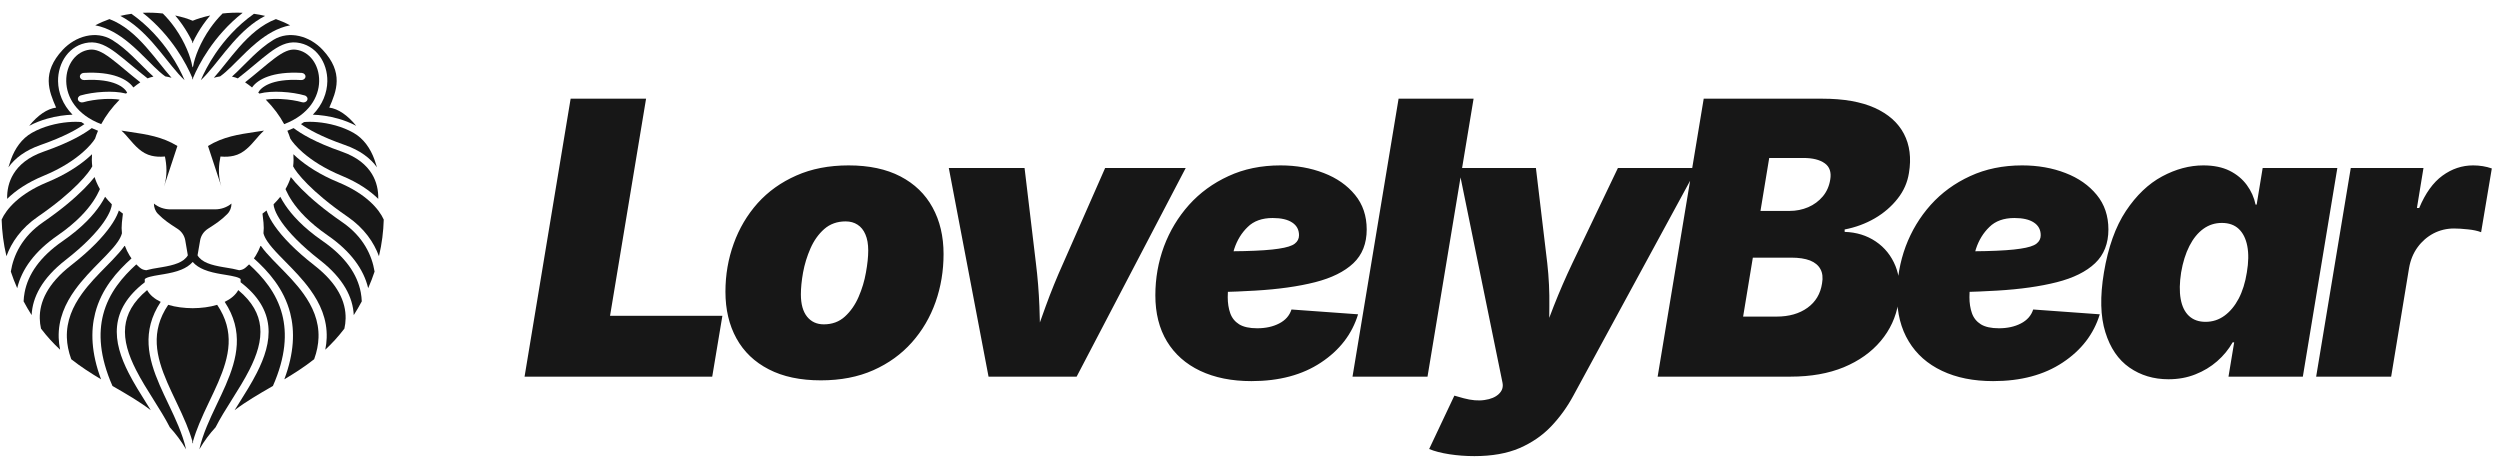
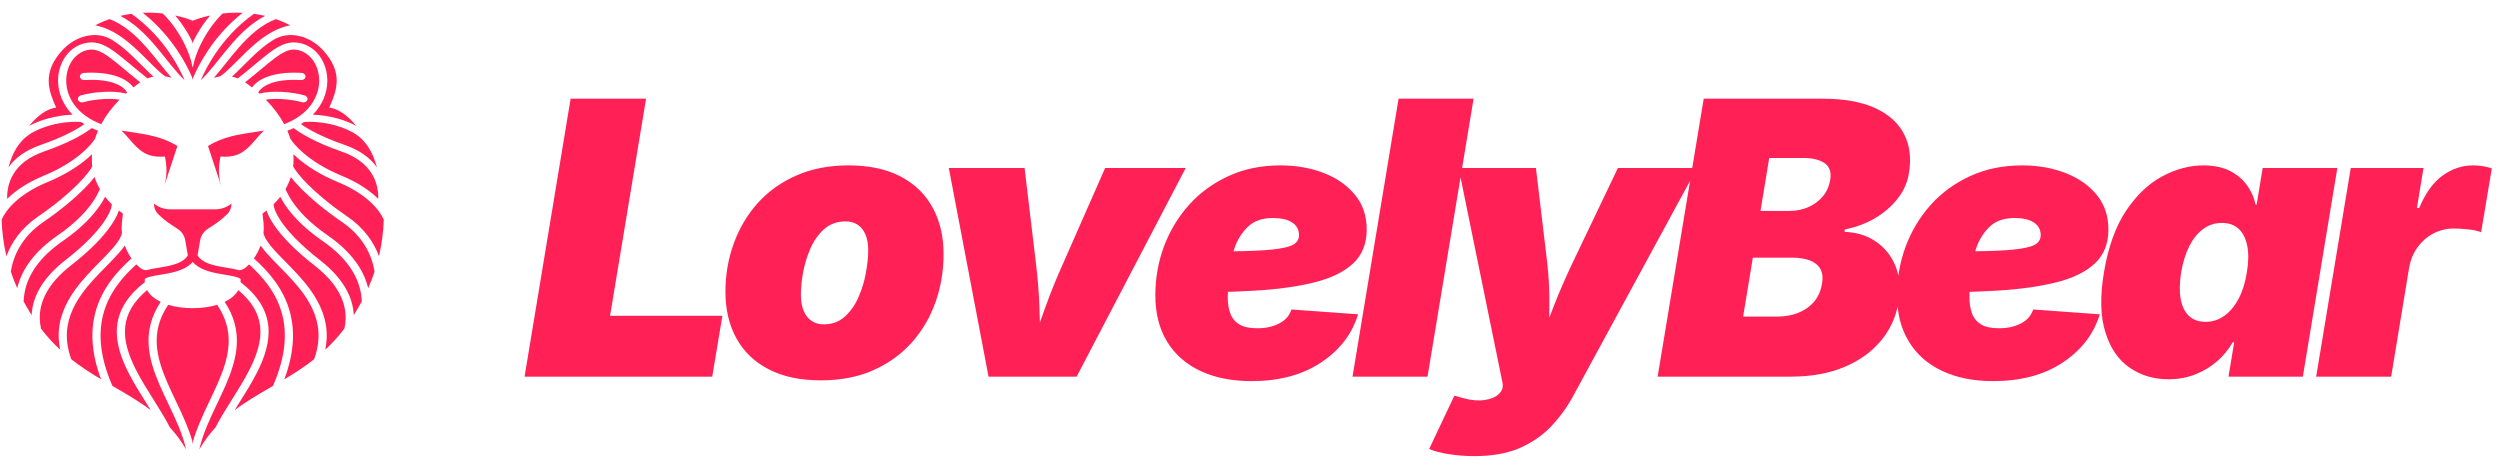
<svg xmlns="http://www.w3.org/2000/svg" data-logo="logo" viewBox="0 0 229 43">
  <g id="logogram" transform="translate(0, 1) rotate(0) ">
-     <path d="M17.619 6.139C17.34 5.471 16.875 4.543 16.192 3.54C15.442 2.438 14.419 1.231 13.071 0.171C13.72 0.143 14.34 0.171 14.914 0.235C15.338 0.654 15.714 1.111 16.043 1.579C16.958 2.884 17.474 4.244 17.61 5.066C17.616 5.105 17.63 5.142 17.651 5.176C17.671 5.142 17.686 5.105 17.692 5.066C17.828 4.244 18.344 2.884 19.259 1.579C19.587 1.111 19.964 0.654 20.387 0.235C20.962 0.171 21.582 0.143 22.23 0.171C20.883 1.231 19.86 2.438 19.11 3.54C18.427 4.543 17.962 5.471 17.683 6.139V6.294C17.672 6.268 17.662 6.242 17.651 6.216C17.64 6.242 17.63 6.268 17.619 6.294V6.139Z" fill="#171717" />
-     <path d="M17.651 0.9C17.246 0.731 16.698 0.555 16.049 0.418C16.277 0.685 16.488 0.959 16.681 1.234C17.055 1.768 17.368 2.313 17.619 2.833V2.966C17.63 2.944 17.64 2.922 17.651 2.899C17.662 2.922 17.672 2.944 17.683 2.966V2.833C17.934 2.313 18.247 1.768 18.621 1.234C18.814 0.959 19.025 0.685 19.253 0.418C18.603 0.555 18.055 0.731 17.651 0.9Z" fill="#171717" />
-     <path d="M15.549 3.878C14.729 2.673 13.581 1.355 12.04 0.264C11.703 0.31 11.362 0.373 11.02 0.456C12.195 1.063 13.158 1.981 13.989 2.919C14.439 3.428 14.862 3.957 15.26 4.455C15.429 4.666 15.593 4.872 15.753 5.068C16.16 5.566 16.538 6.003 16.907 6.344C16.646 5.725 16.206 4.843 15.549 3.878Z" fill="#171717" />
-     <path d="M13.397 3.323C12.424 2.223 11.343 1.249 10.027 0.749C9.592 0.902 9.157 1.091 8.727 1.319C9.9 1.542 10.915 2.181 11.793 2.905C12.428 3.427 13.018 4.018 13.553 4.554C13.757 4.758 13.954 4.955 14.141 5.136C14.487 5.471 14.803 5.755 15.097 5.966C15.113 5.977 15.128 5.988 15.143 5.999C15.325 6.026 15.514 6.068 15.713 6.124C15.523 5.91 15.334 5.684 15.145 5.452C14.976 5.245 14.806 5.033 14.635 4.818C14.241 4.326 13.836 3.818 13.397 3.323Z" fill="#171717" />
-     <path d="M17.651 39.521C17.662 39.56 17.672 39.599 17.683 39.638C17.683 39.564 17.683 39.487 17.683 39.409C17.838 38.868 18.033 38.337 18.248 37.814C18.514 37.168 18.814 36.53 19.112 35.903L19.206 35.706C19.474 35.144 19.737 34.592 19.976 34.04C21.008 31.654 21.548 29.373 19.893 26.921C19.221 27.131 18.425 27.224 17.651 27.231C16.876 27.224 16.08 27.131 15.408 26.921C13.754 29.373 14.294 31.654 15.326 34.04C15.565 34.592 15.828 35.144 16.096 35.706L16.189 35.903C16.488 36.53 16.787 37.168 17.054 37.814C17.269 38.337 17.464 38.868 17.619 39.409C17.619 39.487 17.619 39.564 17.619 39.638C17.63 39.599 17.64 39.56 17.651 39.521Z" fill="#171717" />
-     <path d="M14.72 26.652C12.943 29.341 13.576 31.848 14.626 34.274C14.87 34.836 15.138 35.399 15.404 35.959L15.498 36.156C15.796 36.784 16.09 37.408 16.349 38.038C16.639 38.742 16.884 39.447 17.044 40.16C16.596 39.391 16.096 38.727 15.555 38.141C15.343 37.722 15.101 37.298 14.846 36.874C14.592 36.45 14.324 36.024 14.055 35.596C13.494 34.705 12.928 33.804 12.46 32.885C11.772 31.532 11.333 30.202 11.47 28.919C11.591 27.792 12.159 26.667 13.477 25.572C13.724 26.024 14.164 26.384 14.72 26.652Z" fill="#171717" />
-     <path d="M10.725 28.857C10.873 27.464 11.621 26.114 13.263 24.854C13.255 24.761 13.255 24.666 13.261 24.567C13.313 24.508 13.432 24.435 13.698 24.361C13.963 24.287 14.283 24.234 14.652 24.173C14.774 24.153 14.901 24.132 15.033 24.11C15.546 24.021 16.115 23.906 16.622 23.695C17.009 23.534 17.373 23.312 17.651 22.996C17.929 23.312 18.292 23.534 18.68 23.695C19.187 23.906 19.756 24.021 20.268 24.11C20.401 24.132 20.528 24.153 20.65 24.173C21.019 24.234 21.339 24.287 21.603 24.361C21.87 24.435 21.988 24.508 22.041 24.567C22.047 24.666 22.047 24.761 22.039 24.854C23.681 26.114 24.428 27.464 24.577 28.857C24.732 30.308 24.233 31.762 23.525 33.154C23.045 34.098 22.451 35.042 21.883 35.946C21.75 36.157 21.619 36.366 21.491 36.572C22.55 35.769 23.693 35.109 24.859 34.436L25 34.354C26.189 31.652 26.288 29.52 25.852 27.82C25.333 25.796 24.044 24.336 22.815 23.216C22.812 23.219 22.809 23.221 22.807 23.224C22.801 23.23 22.795 23.236 22.79 23.242C22.69 23.346 22.599 23.429 22.524 23.49C22.484 23.524 22.442 23.556 22.404 23.582C22.377 23.6 22.35 23.617 22.32 23.634C22.258 23.669 22.186 23.698 22.113 23.716C22.048 23.733 21.979 23.746 21.905 23.755C21.88 23.748 21.855 23.74 21.831 23.734C21.517 23.646 21.132 23.583 20.75 23.52C20.637 23.502 20.524 23.483 20.413 23.464C19.908 23.377 19.417 23.273 19 23.1C18.599 22.934 18.286 22.711 18.095 22.39L18.331 21.023C18.404 20.597 18.652 20.21 19.047 19.955C19.086 19.929 19.126 19.904 19.166 19.878L19.172 19.874C19.713 19.526 20.275 19.164 20.829 18.596C21.086 18.333 21.204 17.99 21.204 17.644C20.798 17.986 20.257 18.177 19.695 18.177H15.607C15.045 18.177 14.504 17.986 14.098 17.644C14.098 17.99 14.216 18.333 14.473 18.596C15.027 19.164 15.589 19.526 16.129 19.874L16.131 19.875C16.173 19.902 16.214 19.928 16.255 19.955C16.65 20.21 16.898 20.597 16.971 21.023L17.206 22.39C17.015 22.711 16.703 22.934 16.301 23.1C15.884 23.273 15.394 23.377 14.889 23.464C14.778 23.483 14.665 23.502 14.552 23.52C14.17 23.583 13.784 23.646 13.471 23.734C13.447 23.74 13.422 23.748 13.397 23.755C13.323 23.746 13.254 23.733 13.189 23.716C13.116 23.698 13.044 23.669 12.982 23.634C12.952 23.617 12.925 23.6 12.898 23.582C12.86 23.556 12.818 23.524 12.777 23.49C12.703 23.429 12.612 23.346 12.512 23.242C12.504 23.234 12.496 23.225 12.487 23.216C11.257 24.336 9.969 25.796 9.45 27.82C9.014 29.52 9.112 31.652 10.302 34.354L10.443 34.436C11.608 35.109 12.752 35.769 13.81 36.572C13.683 36.366 13.552 36.158 13.419 35.947C12.851 35.042 12.257 34.098 11.777 33.154C11.069 31.762 10.57 30.308 10.725 28.857Z" fill="#171717" />
-     <path d="M12.044 22.672C10.746 23.839 9.296 25.428 8.719 27.676C8.293 29.336 8.351 31.329 9.257 33.744C8.337 33.196 7.416 32.607 6.525 31.904C6.269 31.201 6.146 30.546 6.125 29.933C6.073 28.389 6.667 27.072 7.506 25.904C8.168 24.982 8.967 24.172 9.714 23.413C9.922 23.202 10.125 22.995 10.321 22.791C10.733 22.362 11.112 21.941 11.4 21.529L11.444 21.53C11.558 21.837 11.7 22.13 11.868 22.404C11.927 22.499 11.986 22.589 12.044 22.672Z" fill="#171717" />
-     <path d="M10.817 21.104C10.994 20.837 11.112 20.595 11.169 20.37C11.134 20.048 11.133 19.723 11.165 19.397C11.192 19.124 11.233 18.774 11.258 18.568L11.04 18.401C10.988 18.361 10.937 18.321 10.886 18.281C10.867 18.34 10.846 18.4 10.823 18.461C10.685 18.819 10.458 19.243 10.118 19.726C9.439 20.693 8.3 21.91 6.495 23.316C4.332 25.001 3.617 26.678 3.643 28.166C3.649 28.484 3.688 28.796 3.756 29.101C4.312 29.833 4.899 30.468 5.506 31.033C5.431 30.663 5.389 30.303 5.377 29.953C5.318 28.237 5.983 26.792 6.872 25.553C7.568 24.585 8.416 23.724 9.168 22.961C9.37 22.756 9.565 22.558 9.748 22.367C10.187 21.91 10.557 21.494 10.817 21.104Z" fill="#171717" />
-     <path d="M10.243 17.712C10.239 17.831 10.206 18.009 10.113 18.25C9.997 18.551 9.797 18.93 9.481 19.381C8.848 20.281 7.762 21.45 5.998 22.824C3.839 24.506 2.971 26.243 2.898 27.864C2.631 27.445 2.386 27.025 2.162 26.604C2.173 26.328 2.204 26.054 2.256 25.782C2.567 24.144 3.637 22.536 5.75 21.077C7.558 19.829 8.588 18.66 9.184 17.771C9.372 17.491 9.516 17.24 9.628 17.024C9.808 17.255 10.012 17.485 10.243 17.712Z" fill="#171717" />
-     <path d="M9.096 16.441C9.116 16.398 9.134 16.357 9.15 16.319C8.936 15.948 8.777 15.579 8.663 15.218C8.423 15.525 8.104 15.889 7.696 16.3C6.863 17.139 5.646 18.186 3.946 19.354C2.006 20.687 1.223 22.418 0.991 23.878C1.158 24.383 1.353 24.89 1.576 25.398C1.987 23.671 3.167 22.023 5.287 20.56C7.023 19.362 7.99 18.254 8.539 17.437C8.813 17.027 8.985 16.688 9.096 16.441Z" fill="#171717" />
-     <path d="M8.451 14.24C8.313 14.513 7.912 15.082 7.132 15.867C6.333 16.672 5.151 17.691 3.485 18.836C1.923 19.909 1.046 21.215 0.59 22.468C0.317 21.32 0.179 20.195 0.151 19.114C0.563 18.186 1.746 16.756 4.317 15.696C6.002 15.001 7.236 14.179 8.08 13.445C8.204 13.338 8.32 13.232 8.429 13.127C8.402 13.475 8.404 13.849 8.451 14.24Z" fill="#171717" />
-     <path d="M7.554 12.977C8.166 12.445 8.534 11.986 8.71 11.697C8.785 11.456 8.875 11.216 8.978 10.978C8.779 10.902 8.588 10.82 8.406 10.734C7.731 11.238 6.503 12.014 3.98 12.896C2.586 13.383 1.731 14.118 1.238 14.928C0.798 15.649 0.635 16.448 0.655 17.216C1.408 16.475 2.494 15.72 3.999 15.1C5.605 14.438 6.769 13.659 7.554 12.977Z" fill="#171717" />
-     <path d="M9.272 10.372C6.995 9.504 6.09 7.882 6.067 6.438C6.043 4.903 6.982 3.687 8.218 3.549C8.772 3.487 9.331 3.733 10.148 4.342C10.535 4.63 10.957 4.983 11.448 5.392L11.504 5.438C11.908 5.775 12.353 6.146 12.852 6.54C12.636 6.683 12.426 6.843 12.215 7.012C11.706 6.274 10.343 5.521 7.668 5.677C7.461 5.689 7.305 5.845 7.319 6.027C7.333 6.208 7.511 6.345 7.717 6.333C10.492 6.172 11.423 7.038 11.647 7.482C11.613 7.512 11.579 7.541 11.545 7.571C10.937 7.412 10.198 7.38 9.501 7.415C8.719 7.454 7.943 7.581 7.389 7.743C7.192 7.8 7.086 7.987 7.152 8.159C7.217 8.331 7.429 8.425 7.625 8.367C8.106 8.227 8.815 8.108 9.544 8.072C10.047 8.047 10.538 8.062 10.958 8.126C10.26 8.832 9.692 9.589 9.272 10.372Z" fill="#171717" />
-     <path d="M12.02 4.961C12.467 5.334 12.96 5.744 13.518 6.18C13.597 6.148 13.678 6.118 13.761 6.092C13.858 6.062 13.956 6.036 14.055 6.016C13.9 5.878 13.744 5.731 13.586 5.579C13.382 5.381 13.175 5.174 12.965 4.963C12.438 4.436 11.887 3.884 11.281 3.385C10.961 3.121 10.62 2.871 10.262 2.653C8.79 1.758 6.918 2.305 5.741 3.569C3.796 5.658 4.477 7.34 5.14 8.856C4.321 8.962 3.452 9.559 2.673 10.527C3.213 10.239 3.775 10.026 4.32 9.871C5.164 9.631 5.982 9.527 6.644 9.505C5.743 8.584 5.335 7.484 5.318 6.447C5.291 4.747 6.344 3.094 8.124 2.896C9.023 2.795 9.806 3.224 10.633 3.84C11.036 4.141 11.472 4.505 11.955 4.907L12.02 4.961Z" fill="#171717" />
-     <path d="M4.551 10.497C4.006 10.652 3.452 10.868 2.929 11.162C1.996 11.686 1.362 12.61 0.998 13.626C0.917 13.854 0.84 14.088 0.769 14.329C1.368 13.495 2.313 12.771 3.704 12.285C5.921 11.51 7.08 10.83 7.733 10.369C7.636 10.308 7.541 10.246 7.45 10.182C6.851 10.12 5.736 10.16 4.551 10.497Z" fill="#171717" />
-     <path d="M16.25 12.371L15.026 16.085C15.364 15.041 15.253 14.034 15.107 13.337C14.605 13.381 14.239 13.348 13.894 13.27C12.984 13.066 12.377 12.358 11.798 11.683C11.712 11.583 11.627 11.483 11.541 11.386C11.424 11.253 11.286 11.115 11.122 10.963C11.386 11.005 11.645 11.043 11.898 11.081C13.466 11.314 14.846 11.519 16.25 12.371Z" fill="#171717" />
-     <path d="M15.026 16.085C15.021 16.099 15.017 16.113 15.012 16.127L15.026 16.085Z" fill="#171717" />
-     <path d="M19.752 3.878C20.573 2.673 21.721 1.355 23.262 0.264C23.599 0.31 23.939 0.373 24.282 0.456C23.107 1.063 22.143 1.981 21.313 2.919C20.863 3.428 20.44 3.957 20.042 4.455C19.873 4.666 19.709 4.872 19.548 5.068C19.142 5.566 18.764 6.003 18.395 6.344C18.656 5.725 19.095 4.843 19.752 3.878Z" fill="#171717" />
-     <path d="M21.904 3.323C22.878 2.223 23.959 1.249 25.274 0.749C25.71 0.902 26.145 1.091 26.575 1.319C25.402 1.542 24.387 2.181 23.508 2.905C22.874 3.427 22.284 4.018 21.749 4.554C21.544 4.758 21.348 4.955 21.161 5.136C20.815 5.471 20.499 5.755 20.205 5.966C20.189 5.977 20.174 5.988 20.159 5.999C19.977 6.026 19.788 6.068 19.589 6.124C19.779 5.91 19.968 5.684 20.157 5.452C20.326 5.245 20.495 5.033 20.667 4.818C21.061 4.326 21.466 3.818 21.904 3.323Z" fill="#171717" />
-     <path d="M20.582 26.652C22.359 29.341 21.726 31.848 20.676 34.274C20.432 34.836 20.164 35.399 19.897 35.959L19.804 36.156C19.505 36.784 19.212 37.408 18.952 38.038C18.663 38.742 18.417 39.447 18.258 40.16C18.706 39.391 19.206 38.727 19.747 38.141C19.959 37.722 20.201 37.298 20.455 36.874C20.71 36.45 20.978 36.024 21.247 35.596C21.807 34.705 22.374 33.804 22.841 32.885C23.53 31.532 23.968 30.202 23.831 28.919C23.711 27.792 23.142 26.667 21.825 25.572C21.578 26.024 21.138 26.384 20.582 26.652Z" fill="#171717" />
-     <path d="M23.257 22.672C24.556 23.839 26.006 25.428 26.582 27.676C27.008 29.336 26.951 31.329 26.044 33.744C26.965 33.196 27.886 32.607 28.777 31.904C29.032 31.201 29.155 30.546 29.176 29.933C29.229 28.389 28.634 27.072 27.796 25.904C27.134 24.982 26.335 24.172 25.588 23.413C25.38 23.202 25.176 22.995 24.981 22.791C24.569 22.362 24.189 21.941 23.902 21.529L23.858 21.53C23.744 21.837 23.602 22.13 23.434 22.404C23.375 22.499 23.316 22.589 23.257 22.672Z" fill="#171717" />
-     <path d="M24.485 21.104C24.308 20.837 24.19 20.595 24.133 20.37C24.168 20.048 24.169 19.723 24.137 19.397C24.11 19.124 24.069 18.774 24.044 18.568L24.262 18.401C24.314 18.361 24.365 18.321 24.416 18.281C24.434 18.34 24.456 18.4 24.479 18.461C24.616 18.819 24.844 19.243 25.183 19.726C25.863 20.693 27.002 21.91 28.807 23.316C30.969 25.001 31.684 26.678 31.659 28.166C31.653 28.484 31.614 28.796 31.546 29.101C30.99 29.833 30.403 30.468 29.796 31.033C29.871 30.663 29.913 30.303 29.925 29.953C29.984 28.237 29.319 26.792 28.429 25.553C27.734 24.585 26.886 23.724 26.134 22.961C25.932 22.756 25.737 22.558 25.554 22.367C25.115 21.91 24.745 21.494 24.485 21.104Z" fill="#171717" />
-     <path d="M25.059 17.712C25.062 17.831 25.096 18.009 25.189 18.25C25.304 18.551 25.505 18.93 25.821 19.381C26.453 20.281 27.54 21.45 29.304 22.824C31.463 24.506 32.331 26.243 32.403 27.864C32.67 27.445 32.916 27.025 33.139 26.604C33.128 26.328 33.097 26.054 33.046 25.782C32.735 24.144 31.665 22.536 29.552 21.077C27.744 19.829 26.714 18.66 26.118 17.771C25.93 17.491 25.786 17.24 25.674 17.024C25.494 17.255 25.29 17.485 25.059 17.712Z" fill="#171717" />
-     <path d="M26.206 16.441C26.186 16.398 26.168 16.357 26.152 16.319C26.366 15.948 26.525 15.579 26.639 15.218C26.878 15.525 27.198 15.889 27.606 16.3C28.438 17.139 29.656 18.186 31.356 19.354C33.296 20.687 34.078 22.418 34.311 23.878C34.143 24.383 33.949 24.89 33.725 25.398C33.315 23.671 32.135 22.023 30.015 20.56C28.279 19.362 27.312 18.254 26.763 17.437C26.488 17.027 26.317 16.688 26.206 16.441Z" fill="#171717" />
-     <path d="M26.851 14.24C26.988 14.513 27.39 15.082 28.17 15.867C28.969 16.672 30.151 17.691 31.817 18.836C33.379 19.909 34.256 21.215 34.712 22.468C34.984 21.32 35.123 20.195 35.151 19.114C34.738 18.186 33.556 16.756 30.984 15.696C29.3 15.001 28.066 14.179 27.221 13.445C27.097 13.338 26.981 13.232 26.873 13.127C26.9 13.475 26.898 13.849 26.851 14.24Z" fill="#171717" />
-     <path d="M27.748 12.977C27.136 12.445 26.768 11.986 26.592 11.697C26.517 11.456 26.427 11.216 26.323 10.978C26.523 10.902 26.714 10.82 26.896 10.734C27.571 11.238 28.799 12.014 31.321 12.896C32.715 13.383 33.57 14.118 34.064 14.928C34.504 15.649 34.667 16.448 34.647 17.216C33.894 16.475 32.808 15.72 31.303 15.1C29.697 14.438 28.533 13.659 27.748 12.977Z" fill="#171717" />
-     <path d="M26.03 10.372C28.307 9.504 29.212 7.882 29.235 6.438C29.259 4.903 28.32 3.687 27.083 3.549C26.53 3.487 25.97 3.733 25.154 4.342C24.767 4.63 24.345 4.983 23.854 5.392L23.798 5.438C23.394 5.775 22.948 6.146 22.449 6.54C22.665 6.683 22.875 6.843 23.087 7.012C23.596 6.274 24.959 5.521 27.634 5.677C27.84 5.689 27.997 5.845 27.983 6.027C27.969 6.208 27.791 6.345 27.584 6.333C24.81 6.172 23.878 7.038 23.655 7.482C23.689 7.512 23.723 7.541 23.757 7.571C24.364 7.412 25.104 7.38 25.801 7.415C26.583 7.454 27.359 7.581 27.913 7.743C28.109 7.8 28.215 7.987 28.15 8.159C28.085 8.331 27.872 8.425 27.676 8.367C27.196 8.227 26.487 8.108 25.758 8.072C25.255 8.047 24.764 8.062 24.344 8.126C25.042 8.832 25.609 9.589 26.03 10.372Z" fill="#171717" />
-     <path d="M23.282 4.961C22.834 5.334 22.341 5.744 21.784 6.18C21.705 6.148 21.624 6.118 21.541 6.092C21.444 6.062 21.346 6.036 21.247 6.016C21.402 5.878 21.558 5.731 21.715 5.579C21.92 5.381 22.126 5.174 22.337 4.963C22.863 4.436 23.415 3.884 24.02 3.385C24.341 3.121 24.681 2.871 25.04 2.653C26.512 1.758 28.383 2.305 29.561 3.569C31.506 5.658 30.825 7.34 30.162 8.856C30.981 8.962 31.849 9.559 32.629 10.527C32.088 10.239 31.527 10.026 30.982 9.871C30.138 9.631 29.32 9.527 28.657 9.505C29.559 8.584 29.967 7.484 29.984 6.447C30.011 4.747 28.958 3.094 27.178 2.896C26.279 2.795 25.495 3.224 24.669 3.84C24.266 4.141 23.83 4.505 23.346 4.907L23.282 4.961Z" fill="#171717" />
-     <path d="M30.751 10.497C31.296 10.652 31.85 10.868 32.373 11.162C33.306 11.686 33.94 12.61 34.303 13.626C34.385 13.854 34.462 14.088 34.533 14.329C33.933 13.495 32.989 12.771 31.598 12.285C29.381 11.51 28.222 10.83 27.568 10.369C27.666 10.308 27.761 10.246 27.852 10.182C28.451 10.12 29.565 10.16 30.751 10.497Z" fill="#171717" />
-     <path d="M19.052 12.371L20.276 16.085C20.28 16.099 20.285 16.113 20.29 16.127L20.276 16.085C19.938 15.041 20.049 14.034 20.195 13.337C20.696 13.381 21.063 13.348 21.408 13.27C22.318 13.066 22.925 12.358 23.503 11.683C23.59 11.583 23.675 11.483 23.76 11.386C23.878 11.253 24.016 11.115 24.18 10.963C23.916 11.005 23.657 11.043 23.404 11.081C21.836 11.314 20.456 11.519 19.052 12.371Z" fill="#171717" />
+     <path d="M17.619 6.139C17.34 5.471 16.875 4.543 16.192 3.54C15.442 2.438 14.419 1.231 13.071 0.171C13.72 0.143 14.34 0.171 14.914 0.235C15.338 0.654 15.714 1.111 16.043 1.579C16.958 2.884 17.474 4.244 17.61 5.066C17.616 5.105 17.63 5.142 17.651 5.176C17.671 5.142 17.686 5.105 17.692 5.066C17.828 4.244 18.344 2.884 19.259 1.579C19.587 1.111 19.964 0.654 20.387 0.235C20.962 0.171 21.582 0.143 22.23 0.171C20.883 1.231 19.86 2.438 19.11 3.54C18.427 4.543 17.962 5.471 17.683 6.139V6.294C17.672 6.268 17.662 6.242 17.651 6.216C17.64 6.242 17.63 6.268 17.619 6.294V6.139Z" fill="#FF2056" />
+     <path d="M17.651 0.9C17.246 0.731 16.698 0.555 16.049 0.418C16.277 0.685 16.488 0.959 16.681 1.234C17.055 1.768 17.368 2.313 17.619 2.833V2.966C17.63 2.944 17.64 2.922 17.651 2.899C17.662 2.922 17.672 2.944 17.683 2.966V2.833C17.934 2.313 18.247 1.768 18.621 1.234C18.814 0.959 19.025 0.685 19.253 0.418C18.603 0.555 18.055 0.731 17.651 0.9Z" fill="#FF2056" />
+     <path d="M15.549 3.878C14.729 2.673 13.581 1.355 12.04 0.264C11.703 0.31 11.362 0.373 11.02 0.456C12.195 1.063 13.158 1.981 13.989 2.919C14.439 3.428 14.862 3.957 15.26 4.455C15.429 4.666 15.593 4.872 15.753 5.068C16.16 5.566 16.538 6.003 16.907 6.344C16.646 5.725 16.206 4.843 15.549 3.878Z" fill="#FF2056" />
+     <path d="M13.397 3.323C12.424 2.223 11.343 1.249 10.027 0.749C9.592 0.902 9.157 1.091 8.727 1.319C9.9 1.542 10.915 2.181 11.793 2.905C12.428 3.427 13.018 4.018 13.553 4.554C13.757 4.758 13.954 4.955 14.141 5.136C14.487 5.471 14.803 5.755 15.097 5.966C15.113 5.977 15.128 5.988 15.143 5.999C15.325 6.026 15.514 6.068 15.713 6.124C15.523 5.91 15.334 5.684 15.145 5.452C14.976 5.245 14.806 5.033 14.635 4.818C14.241 4.326 13.836 3.818 13.397 3.323Z" fill="#FF2056" />
+     <path d="M17.651 39.521C17.662 39.56 17.672 39.599 17.683 39.638C17.683 39.564 17.683 39.487 17.683 39.409C17.838 38.868 18.033 38.337 18.248 37.814C18.514 37.168 18.814 36.53 19.112 35.903L19.206 35.706C19.474 35.144 19.737 34.592 19.976 34.04C21.008 31.654 21.548 29.373 19.893 26.921C19.221 27.131 18.425 27.224 17.651 27.231C16.876 27.224 16.08 27.131 15.408 26.921C13.754 29.373 14.294 31.654 15.326 34.04C15.565 34.592 15.828 35.144 16.096 35.706L16.189 35.903C16.488 36.53 16.787 37.168 17.054 37.814C17.269 38.337 17.464 38.868 17.619 39.409C17.619 39.487 17.619 39.564 17.619 39.638C17.63 39.599 17.64 39.56 17.651 39.521Z" fill="#FF2056" />
+     <path d="M14.72 26.652C12.943 29.341 13.576 31.848 14.626 34.274C14.87 34.836 15.138 35.399 15.404 35.959L15.498 36.156C15.796 36.784 16.09 37.408 16.349 38.038C16.639 38.742 16.884 39.447 17.044 40.16C16.596 39.391 16.096 38.727 15.555 38.141C15.343 37.722 15.101 37.298 14.846 36.874C14.592 36.45 14.324 36.024 14.055 35.596C13.494 34.705 12.928 33.804 12.46 32.885C11.772 31.532 11.333 30.202 11.47 28.919C11.591 27.792 12.159 26.667 13.477 25.572C13.724 26.024 14.164 26.384 14.72 26.652Z" fill="#FF2056" />
+     <path d="M10.725 28.857C10.873 27.464 11.621 26.114 13.263 24.854C13.255 24.761 13.255 24.666 13.261 24.567C13.313 24.508 13.432 24.435 13.698 24.361C13.963 24.287 14.283 24.234 14.652 24.173C14.774 24.153 14.901 24.132 15.033 24.11C15.546 24.021 16.115 23.906 16.622 23.695C17.009 23.534 17.373 23.312 17.651 22.996C17.929 23.312 18.292 23.534 18.68 23.695C19.187 23.906 19.756 24.021 20.268 24.11C20.401 24.132 20.528 24.153 20.65 24.173C21.019 24.234 21.339 24.287 21.603 24.361C21.87 24.435 21.988 24.508 22.041 24.567C22.047 24.666 22.047 24.761 22.039 24.854C23.681 26.114 24.428 27.464 24.577 28.857C24.732 30.308 24.233 31.762 23.525 33.154C23.045 34.098 22.451 35.042 21.883 35.946C21.75 36.157 21.619 36.366 21.491 36.572C22.55 35.769 23.693 35.109 24.859 34.436L25 34.354C26.189 31.652 26.288 29.52 25.852 27.82C25.333 25.796 24.044 24.336 22.815 23.216C22.812 23.219 22.809 23.221 22.807 23.224C22.801 23.23 22.795 23.236 22.79 23.242C22.69 23.346 22.599 23.429 22.524 23.49C22.484 23.524 22.442 23.556 22.404 23.582C22.377 23.6 22.35 23.617 22.32 23.634C22.258 23.669 22.186 23.698 22.113 23.716C22.048 23.733 21.979 23.746 21.905 23.755C21.88 23.748 21.855 23.74 21.831 23.734C21.517 23.646 21.132 23.583 20.75 23.52C20.637 23.502 20.524 23.483 20.413 23.464C19.908 23.377 19.417 23.273 19 23.1C18.599 22.934 18.286 22.711 18.095 22.39L18.331 21.023C18.404 20.597 18.652 20.21 19.047 19.955C19.086 19.929 19.126 19.904 19.166 19.878L19.172 19.874C19.713 19.526 20.275 19.164 20.829 18.596C21.086 18.333 21.204 17.99 21.204 17.644C20.798 17.986 20.257 18.177 19.695 18.177H15.607C15.045 18.177 14.504 17.986 14.098 17.644C14.098 17.99 14.216 18.333 14.473 18.596C15.027 19.164 15.589 19.526 16.129 19.874L16.131 19.875C16.173 19.902 16.214 19.928 16.255 19.955C16.65 20.21 16.898 20.597 16.971 21.023L17.206 22.39C17.015 22.711 16.703 22.934 16.301 23.1C15.884 23.273 15.394 23.377 14.889 23.464C14.778 23.483 14.665 23.502 14.552 23.52C14.17 23.583 13.784 23.646 13.471 23.734C13.447 23.74 13.422 23.748 13.397 23.755C13.323 23.746 13.254 23.733 13.189 23.716C13.116 23.698 13.044 23.669 12.982 23.634C12.952 23.617 12.925 23.6 12.898 23.582C12.86 23.556 12.818 23.524 12.777 23.49C12.703 23.429 12.612 23.346 12.512 23.242C12.504 23.234 12.496 23.225 12.487 23.216C11.257 24.336 9.969 25.796 9.45 27.82C9.014 29.52 9.112 31.652 10.302 34.354L10.443 34.436C11.608 35.109 12.752 35.769 13.81 36.572C13.683 36.366 13.552 36.158 13.419 35.947C12.851 35.042 12.257 34.098 11.777 33.154C11.069 31.762 10.57 30.308 10.725 28.857Z" fill="#FF2056" />
+     <path d="M12.044 22.672C10.746 23.839 9.296 25.428 8.719 27.676C8.293 29.336 8.351 31.329 9.257 33.744C8.337 33.196 7.416 32.607 6.525 31.904C6.269 31.201 6.146 30.546 6.125 29.933C6.073 28.389 6.667 27.072 7.506 25.904C8.168 24.982 8.967 24.172 9.714 23.413C9.922 23.202 10.125 22.995 10.321 22.791C10.733 22.362 11.112 21.941 11.4 21.529L11.444 21.53C11.558 21.837 11.7 22.13 11.868 22.404C11.927 22.499 11.986 22.589 12.044 22.672Z" fill="#FF2056" />
+     <path d="M10.817 21.104C10.994 20.837 11.112 20.595 11.169 20.37C11.134 20.048 11.133 19.723 11.165 19.397C11.192 19.124 11.233 18.774 11.258 18.568L11.04 18.401C10.988 18.361 10.937 18.321 10.886 18.281C10.867 18.34 10.846 18.4 10.823 18.461C10.685 18.819 10.458 19.243 10.118 19.726C9.439 20.693 8.3 21.91 6.495 23.316C4.332 25.001 3.617 26.678 3.643 28.166C3.649 28.484 3.688 28.796 3.756 29.101C4.312 29.833 4.899 30.468 5.506 31.033C5.431 30.663 5.389 30.303 5.377 29.953C5.318 28.237 5.983 26.792 6.872 25.553C7.568 24.585 8.416 23.724 9.168 22.961C9.37 22.756 9.565 22.558 9.748 22.367C10.187 21.91 10.557 21.494 10.817 21.104Z" fill="#FF2056" />
+     <path d="M10.243 17.712C10.239 17.831 10.206 18.009 10.113 18.25C9.997 18.551 9.797 18.93 9.481 19.381C8.848 20.281 7.762 21.45 5.998 22.824C3.839 24.506 2.971 26.243 2.898 27.864C2.631 27.445 2.386 27.025 2.162 26.604C2.173 26.328 2.204 26.054 2.256 25.782C2.567 24.144 3.637 22.536 5.75 21.077C7.558 19.829 8.588 18.66 9.184 17.771C9.372 17.491 9.516 17.24 9.628 17.024C9.808 17.255 10.012 17.485 10.243 17.712Z" fill="#FF2056" />
+     <path d="M9.096 16.441C9.116 16.398 9.134 16.357 9.15 16.319C8.936 15.948 8.777 15.579 8.663 15.218C8.423 15.525 8.104 15.889 7.696 16.3C6.863 17.139 5.646 18.186 3.946 19.354C2.006 20.687 1.223 22.418 0.991 23.878C1.158 24.383 1.353 24.89 1.576 25.398C1.987 23.671 3.167 22.023 5.287 20.56C7.023 19.362 7.99 18.254 8.539 17.437C8.813 17.027 8.985 16.688 9.096 16.441Z" fill="#FF2056" />
+     <path d="M8.451 14.24C8.313 14.513 7.912 15.082 7.132 15.867C6.333 16.672 5.151 17.691 3.485 18.836C1.923 19.909 1.046 21.215 0.59 22.468C0.317 21.32 0.179 20.195 0.151 19.114C0.563 18.186 1.746 16.756 4.317 15.696C6.002 15.001 7.236 14.179 8.08 13.445C8.204 13.338 8.32 13.232 8.429 13.127C8.402 13.475 8.404 13.849 8.451 14.24Z" fill="#FF2056" />
+     <path d="M7.554 12.977C8.166 12.445 8.534 11.986 8.71 11.697C8.785 11.456 8.875 11.216 8.978 10.978C8.779 10.902 8.588 10.82 8.406 10.734C7.731 11.238 6.503 12.014 3.98 12.896C2.586 13.383 1.731 14.118 1.238 14.928C0.798 15.649 0.635 16.448 0.655 17.216C1.408 16.475 2.494 15.72 3.999 15.1C5.605 14.438 6.769 13.659 7.554 12.977Z" fill="#FF2056" />
+     <path d="M9.272 10.372C6.995 9.504 6.09 7.882 6.067 6.438C6.043 4.903 6.982 3.687 8.218 3.549C8.772 3.487 9.331 3.733 10.148 4.342C10.535 4.63 10.957 4.983 11.448 5.392L11.504 5.438C11.908 5.775 12.353 6.146 12.852 6.54C12.636 6.683 12.426 6.843 12.215 7.012C11.706 6.274 10.343 5.521 7.668 5.677C7.461 5.689 7.305 5.845 7.319 6.027C7.333 6.208 7.511 6.345 7.717 6.333C10.492 6.172 11.423 7.038 11.647 7.482C11.613 7.512 11.579 7.541 11.545 7.571C10.937 7.412 10.198 7.38 9.501 7.415C8.719 7.454 7.943 7.581 7.389 7.743C7.192 7.8 7.086 7.987 7.152 8.159C7.217 8.331 7.429 8.425 7.625 8.367C8.106 8.227 8.815 8.108 9.544 8.072C10.047 8.047 10.538 8.062 10.958 8.126C10.26 8.832 9.692 9.589 9.272 10.372Z" fill="#FF2056" />
+     <path d="M12.02 4.961C12.467 5.334 12.96 5.744 13.518 6.18C13.597 6.148 13.678 6.118 13.761 6.092C13.858 6.062 13.956 6.036 14.055 6.016C13.9 5.878 13.744 5.731 13.586 5.579C13.382 5.381 13.175 5.174 12.965 4.963C12.438 4.436 11.887 3.884 11.281 3.385C10.961 3.121 10.62 2.871 10.262 2.653C8.79 1.758 6.918 2.305 5.741 3.569C3.796 5.658 4.477 7.34 5.14 8.856C4.321 8.962 3.452 9.559 2.673 10.527C3.213 10.239 3.775 10.026 4.32 9.871C5.164 9.631 5.982 9.527 6.644 9.505C5.743 8.584 5.335 7.484 5.318 6.447C5.291 4.747 6.344 3.094 8.124 2.896C9.023 2.795 9.806 3.224 10.633 3.84C11.036 4.141 11.472 4.505 11.955 4.907L12.02 4.961Z" fill="#FF2056" />
+     <path d="M4.551 10.497C4.006 10.652 3.452 10.868 2.929 11.162C1.996 11.686 1.362 12.61 0.998 13.626C0.917 13.854 0.84 14.088 0.769 14.329C1.368 13.495 2.313 12.771 3.704 12.285C5.921 11.51 7.08 10.83 7.733 10.369C7.636 10.308 7.541 10.246 7.45 10.182C6.851 10.12 5.736 10.16 4.551 10.497Z" fill="#FF2056" />
+     <path d="M16.25 12.371L15.026 16.085C15.364 15.041 15.253 14.034 15.107 13.337C14.605 13.381 14.239 13.348 13.894 13.27C12.984 13.066 12.377 12.358 11.798 11.683C11.712 11.583 11.627 11.483 11.541 11.386C11.424 11.253 11.286 11.115 11.122 10.963C11.386 11.005 11.645 11.043 11.898 11.081C13.466 11.314 14.846 11.519 16.25 12.371Z" fill="#FF2056" />
+     <path d="M15.026 16.085C15.021 16.099 15.017 16.113 15.012 16.127L15.026 16.085Z" fill="#FF2056" />
+     <path d="M19.752 3.878C20.573 2.673 21.721 1.355 23.262 0.264C23.599 0.31 23.939 0.373 24.282 0.456C23.107 1.063 22.143 1.981 21.313 2.919C20.863 3.428 20.44 3.957 20.042 4.455C19.873 4.666 19.709 4.872 19.548 5.068C19.142 5.566 18.764 6.003 18.395 6.344C18.656 5.725 19.095 4.843 19.752 3.878Z" fill="#FF2056" />
+     <path d="M21.904 3.323C22.878 2.223 23.959 1.249 25.274 0.749C25.71 0.902 26.145 1.091 26.575 1.319C25.402 1.542 24.387 2.181 23.508 2.905C22.874 3.427 22.284 4.018 21.749 4.554C21.544 4.758 21.348 4.955 21.161 5.136C20.815 5.471 20.499 5.755 20.205 5.966C20.189 5.977 20.174 5.988 20.159 5.999C19.977 6.026 19.788 6.068 19.589 6.124C19.779 5.91 19.968 5.684 20.157 5.452C20.326 5.245 20.495 5.033 20.667 4.818C21.061 4.326 21.466 3.818 21.904 3.323Z" fill="#FF2056" />
+     <path d="M20.582 26.652C22.359 29.341 21.726 31.848 20.676 34.274C20.432 34.836 20.164 35.399 19.897 35.959L19.804 36.156C19.505 36.784 19.212 37.408 18.952 38.038C18.663 38.742 18.417 39.447 18.258 40.16C18.706 39.391 19.206 38.727 19.747 38.141C19.959 37.722 20.201 37.298 20.455 36.874C20.71 36.45 20.978 36.024 21.247 35.596C21.807 34.705 22.374 33.804 22.841 32.885C23.53 31.532 23.968 30.202 23.831 28.919C23.711 27.792 23.142 26.667 21.825 25.572C21.578 26.024 21.138 26.384 20.582 26.652Z" fill="#FF2056" />
+     <path d="M23.257 22.672C24.556 23.839 26.006 25.428 26.582 27.676C27.008 29.336 26.951 31.329 26.044 33.744C26.965 33.196 27.886 32.607 28.777 31.904C29.032 31.201 29.155 30.546 29.176 29.933C29.229 28.389 28.634 27.072 27.796 25.904C27.134 24.982 26.335 24.172 25.588 23.413C25.38 23.202 25.176 22.995 24.981 22.791C24.569 22.362 24.189 21.941 23.902 21.529L23.858 21.53C23.744 21.837 23.602 22.13 23.434 22.404C23.375 22.499 23.316 22.589 23.257 22.672Z" fill="#FF2056" />
+     <path d="M24.485 21.104C24.308 20.837 24.19 20.595 24.133 20.37C24.168 20.048 24.169 19.723 24.137 19.397C24.11 19.124 24.069 18.774 24.044 18.568L24.262 18.401C24.314 18.361 24.365 18.321 24.416 18.281C24.434 18.34 24.456 18.4 24.479 18.461C24.616 18.819 24.844 19.243 25.183 19.726C25.863 20.693 27.002 21.91 28.807 23.316C30.969 25.001 31.684 26.678 31.659 28.166C31.653 28.484 31.614 28.796 31.546 29.101C30.99 29.833 30.403 30.468 29.796 31.033C29.871 30.663 29.913 30.303 29.925 29.953C29.984 28.237 29.319 26.792 28.429 25.553C27.734 24.585 26.886 23.724 26.134 22.961C25.932 22.756 25.737 22.558 25.554 22.367C25.115 21.91 24.745 21.494 24.485 21.104Z" fill="#FF2056" />
+     <path d="M25.059 17.712C25.062 17.831 25.096 18.009 25.189 18.25C25.304 18.551 25.505 18.93 25.821 19.381C26.453 20.281 27.54 21.45 29.304 22.824C31.463 24.506 32.331 26.243 32.403 27.864C32.67 27.445 32.916 27.025 33.139 26.604C33.128 26.328 33.097 26.054 33.046 25.782C32.735 24.144 31.665 22.536 29.552 21.077C27.744 19.829 26.714 18.66 26.118 17.771C25.93 17.491 25.786 17.24 25.674 17.024C25.494 17.255 25.29 17.485 25.059 17.712Z" fill="#FF2056" />
+     <path d="M26.206 16.441C26.186 16.398 26.168 16.357 26.152 16.319C26.366 15.948 26.525 15.579 26.639 15.218C26.878 15.525 27.198 15.889 27.606 16.3C28.438 17.139 29.656 18.186 31.356 19.354C33.296 20.687 34.078 22.418 34.311 23.878C34.143 24.383 33.949 24.89 33.725 25.398C33.315 23.671 32.135 22.023 30.015 20.56C28.279 19.362 27.312 18.254 26.763 17.437C26.488 17.027 26.317 16.688 26.206 16.441Z" fill="#FF2056" />
+     <path d="M26.851 14.24C26.988 14.513 27.39 15.082 28.17 15.867C28.969 16.672 30.151 17.691 31.817 18.836C33.379 19.909 34.256 21.215 34.712 22.468C34.984 21.32 35.123 20.195 35.151 19.114C34.738 18.186 33.556 16.756 30.984 15.696C29.3 15.001 28.066 14.179 27.221 13.445C27.097 13.338 26.981 13.232 26.873 13.127C26.9 13.475 26.898 13.849 26.851 14.24Z" fill="#FF2056" />
+     <path d="M27.748 12.977C27.136 12.445 26.768 11.986 26.592 11.697C26.517 11.456 26.427 11.216 26.323 10.978C26.523 10.902 26.714 10.82 26.896 10.734C27.571 11.238 28.799 12.014 31.321 12.896C32.715 13.383 33.57 14.118 34.064 14.928C34.504 15.649 34.667 16.448 34.647 17.216C33.894 16.475 32.808 15.72 31.303 15.1C29.697 14.438 28.533 13.659 27.748 12.977Z" fill="#FF2056" />
+     <path d="M26.03 10.372C28.307 9.504 29.212 7.882 29.235 6.438C29.259 4.903 28.32 3.687 27.083 3.549C26.53 3.487 25.97 3.733 25.154 4.342C24.767 4.63 24.345 4.983 23.854 5.392L23.798 5.438C23.394 5.775 22.948 6.146 22.449 6.54C22.665 6.683 22.875 6.843 23.087 7.012C23.596 6.274 24.959 5.521 27.634 5.677C27.84 5.689 27.997 5.845 27.983 6.027C27.969 6.208 27.791 6.345 27.584 6.333C24.81 6.172 23.878 7.038 23.655 7.482C23.689 7.512 23.723 7.541 23.757 7.571C24.364 7.412 25.104 7.38 25.801 7.415C26.583 7.454 27.359 7.581 27.913 7.743C28.109 7.8 28.215 7.987 28.15 8.159C28.085 8.331 27.872 8.425 27.676 8.367C27.196 8.227 26.487 8.108 25.758 8.072C25.255 8.047 24.764 8.062 24.344 8.126C25.042 8.832 25.609 9.589 26.03 10.372Z" fill="#FF2056" />
+     <path d="M23.282 4.961C22.834 5.334 22.341 5.744 21.784 6.18C21.705 6.148 21.624 6.118 21.541 6.092C21.444 6.062 21.346 6.036 21.247 6.016C21.402 5.878 21.558 5.731 21.715 5.579C21.92 5.381 22.126 5.174 22.337 4.963C22.863 4.436 23.415 3.884 24.02 3.385C24.341 3.121 24.681 2.871 25.04 2.653C26.512 1.758 28.383 2.305 29.561 3.569C31.506 5.658 30.825 7.34 30.162 8.856C30.981 8.962 31.849 9.559 32.629 10.527C32.088 10.239 31.527 10.026 30.982 9.871C30.138 9.631 29.32 9.527 28.657 9.505C29.559 8.584 29.967 7.484 29.984 6.447C30.011 4.747 28.958 3.094 27.178 2.896C26.279 2.795 25.495 3.224 24.669 3.84C24.266 4.141 23.83 4.505 23.346 4.907L23.282 4.961Z" fill="#FF2056" />
+     <path d="M30.751 10.497C31.296 10.652 31.85 10.868 32.373 11.162C33.306 11.686 33.94 12.61 34.303 13.626C34.385 13.854 34.462 14.088 34.533 14.329C33.933 13.495 32.989 12.771 31.598 12.285C29.381 11.51 28.222 10.83 27.568 10.369C27.666 10.308 27.761 10.246 27.852 10.182C28.451 10.12 29.565 10.16 30.751 10.497Z" fill="#FF2056" />
+     <path d="M19.052 12.371L20.276 16.085C20.28 16.099 20.285 16.113 20.29 16.127L20.276 16.085C19.938 15.041 20.049 14.034 20.195 13.337C20.696 13.381 21.063 13.348 21.408 13.27C22.318 13.066 22.925 12.358 23.503 11.683C23.59 11.583 23.675 11.483 23.76 11.386C23.878 11.253 24.016 11.115 24.18 10.963C23.916 11.005 23.657 11.043 23.404 11.081C21.836 11.314 20.456 11.519 19.052 12.371Z" fill="#FF2056" />
  </g>
  <g id="logotype" transform="translate(42, 1.5)">
-     <path fill="#171717" d="M23.24 33L6.05 33L10.27 7.54L17.18 7.54L13.88 27.43L24.17 27.43L23.24 33ZM33.19 33.34L33.19 33.34Q30.37 33.34 28.42 32.33Q26.47 31.33 25.46 29.50Q24.45 27.67 24.45 25.22L24.45 25.22Q24.45 22.90 25.21 20.81Q25.96 18.73 27.40 17.11Q28.85 15.50 30.94 14.58Q33.03 13.65 35.73 13.65L35.73 13.65Q38.54 13.65 40.48 14.66Q42.42 15.67 43.42 17.50Q44.43 19.33 44.43 21.77L44.43 21.77Q44.43 24.08 43.70 26.16Q42.96 28.25 41.53 29.86Q40.09 31.48 38.00 32.41Q35.91 33.34 33.19 33.34ZM33.46 28.21L33.46 28.21Q34.61 28.21 35.39 27.50Q36.18 26.78 36.65 25.69Q37.12 24.61 37.32 23.46Q37.53 22.30 37.53 21.45L37.53 21.45Q37.53 20.56 37.27 19.97Q37.02 19.38 36.55 19.08Q36.09 18.78 35.46 18.78L35.46 18.78Q34.30 18.78 33.50 19.48Q32.71 20.18 32.24 21.25Q31.77 22.32 31.56 23.46Q31.36 24.59 31.36 25.46L31.36 25.46Q31.36 26.80 31.93 27.51Q32.50 28.21 33.46 28.21ZM56.62 33L48.55 33L44.91 13.89L51.85 13.89L52.89 22.61Q53.13 24.54 53.21 26.57Q53.28 28.59 53.32 30.95L53.32 30.95L52.24 30.95Q53.04 28.59 53.78 26.57Q54.51 24.56 55.39 22.61L55.39 22.61L59.23 13.89L66.61 13.89L56.62 33ZM72.63 33.41L72.63 33.41Q69.93 33.41 67.94 32.47Q65.96 31.53 64.89 29.77Q63.83 28.01 63.83 25.55L63.83 25.55Q63.83 23.21 64.62 21.07Q65.42 18.94 66.91 17.27Q68.41 15.60 70.53 14.63Q72.64 13.65 75.29 13.65L75.29 13.65Q77.46 13.65 79.26 14.35Q81.05 15.04 82.12 16.35Q83.19 17.65 83.19 19.52L83.19 19.52Q83.19 21.45 81.97 22.61Q80.74 23.77 78.46 24.35Q76.18 24.93 72.99 25.12Q69.81 25.31 65.86 25.31L65.86 25.31L66.49 21.55Q69.89 21.55 71.97 21.50Q74.05 21.45 75.13 21.28Q76.22 21.12 76.60 20.82Q76.99 20.52 76.99 20.05L76.99 20.05Q76.99 19.29 76.36 18.88Q75.74 18.47 74.58 18.47L74.58 18.47Q73.12 18.47 72.29 19.29Q71.45 20.10 71.06 21.29Q70.68 22.49 70.57 23.70Q70.46 24.92 70.46 25.72L70.46 25.72Q70.46 26.54 70.69 27.19Q70.92 27.84 71.51 28.21Q72.10 28.57 73.16 28.57L73.16 28.57Q74.32 28.57 75.17 28.13Q76.03 27.69 76.30 26.85L76.30 26.85L82.40 27.29Q81.57 30.01 79.00 31.71Q76.44 33.41 72.63 33.41ZM86.11 7.54L92.98 7.54L88.76 33L81.89 33L86.11 7.54ZM88.91 39.63L88.91 39.63L91.22 34.74L92.07 34.98Q93.15 35.27 93.99 35.14Q94.84 35.02 95.29 34.59Q95.75 34.16 95.63 33.56L95.63 33.56L95.52 33.02L91.61 13.89L98.69 13.89L99.73 22.61Q99.95 24.57 99.92 26.57Q99.88 28.56 99.93 30.95L99.93 30.95L98.69 30.95Q99.52 28.56 100.32 26.55Q101.11 24.54 102.03 22.61L102.03 22.61L106.20 13.89L113.45 13.89L102.12 34.74Q101.28 36.30 100.09 37.55Q98.89 38.81 97.18 39.55Q95.47 40.28 93.06 40.28L93.06 40.28Q91.88 40.28 90.77 40.11Q89.66 39.94 88.91 39.63ZM122.03 33L109.84 33L114.06 7.54L124.93 7.54Q127.84 7.54 129.72 8.38Q131.60 9.23 132.40 10.76Q133.20 12.29 132.86 14.34L132.86 14.34Q132.66 15.64 131.82 16.70Q130.98 17.77 129.73 18.50Q128.47 19.23 126.97 19.52L126.97 19.52L126.97 19.74Q128.59 19.79 129.82 20.62Q131.05 21.45 131.63 22.88Q132.21 24.32 131.89 26.23L131.89 26.23Q131.56 28.21 130.27 29.74Q128.98 31.27 126.89 32.14Q124.80 33 122.03 33L122.03 33ZM118.56 22.10L117.67 27.50L120.73 27.50Q122.45 27.50 123.57 26.69Q124.68 25.89 124.90 24.46L124.90 24.46Q125.04 23.67 124.75 23.15Q124.47 22.63 123.80 22.36Q123.12 22.10 122.08 22.10L122.08 22.10L118.56 22.10ZM120.06 12.97L119.26 17.82L121.93 17.82Q122.83 17.82 123.63 17.48Q124.42 17.14 124.97 16.49Q125.51 15.84 125.65 14.95L125.65 14.95Q125.82 13.94 125.15 13.46Q124.47 12.97 123.19 12.97L123.19 12.97L120.06 12.97ZM140.57 33.41L140.57 33.41Q137.87 33.41 135.89 32.47Q133.90 31.53 132.84 29.77Q131.77 28.01 131.77 25.55L131.77 25.55Q131.77 23.21 132.56 21.07Q133.36 18.94 134.85 17.27Q136.35 15.60 138.47 14.63Q140.59 13.65 143.23 13.65L143.23 13.65Q145.40 13.65 147.20 14.35Q148.99 15.04 150.06 16.35Q151.13 17.65 151.13 19.52L151.13 19.52Q151.13 21.45 149.91 22.61Q148.69 23.77 146.40 24.35Q144.12 24.93 140.94 25.12Q137.75 25.31 133.80 25.31L133.80 25.31L134.43 21.55Q137.83 21.55 139.91 21.50Q141.99 21.45 143.07 21.28Q144.16 21.12 144.54 20.82Q144.93 20.52 144.93 20.05L144.93 20.05Q144.93 19.29 144.30 18.88Q143.68 18.47 142.52 18.47L142.52 18.47Q141.06 18.47 140.23 19.29Q139.39 20.10 139.00 21.29Q138.62 22.49 138.51 23.70Q138.40 24.92 138.40 25.72L138.40 25.72Q138.40 26.54 138.63 27.19Q138.86 27.84 139.45 28.21Q140.04 28.57 141.10 28.57L141.10 28.57Q142.26 28.57 143.11 28.13Q143.97 27.69 144.24 26.85L144.24 26.85L150.34 27.29Q149.51 30.01 146.94 31.71Q144.38 33.41 140.57 33.41ZM156.63 33.24L156.63 33.24Q154.60 33.24 153.06 32.17Q151.52 31.10 150.85 28.93Q150.17 26.76 150.72 23.46L150.72 23.46Q151.30 19.99 152.73 17.83Q154.17 15.67 156.05 14.66Q157.93 13.65 159.83 13.65L159.83 13.65Q161.24 13.65 162.23 14.14Q163.21 14.63 163.81 15.45Q164.41 16.27 164.61 17.24L164.61 17.24L164.71 17.24L165.26 13.89L172.10 13.89L168.94 33L162.13 33L162.65 29.86L162.51 29.86Q161.96 30.83 161.09 31.59Q160.22 32.35 159.10 32.79Q157.98 33.24 156.63 33.24ZM160.03 27.98L160.03 27.98Q160.99 27.98 161.76 27.42Q162.53 26.86 163.06 25.86Q163.59 24.85 163.81 23.46L163.81 23.46Q164.05 22.05 163.85 21.03Q163.65 20.01 163.06 19.46Q162.48 18.92 161.52 18.92L161.52 18.92Q160.58 18.92 159.83 19.46Q159.07 20.01 158.55 21.03Q158.03 22.05 157.79 23.46L157.79 23.46Q157.57 24.87 157.75 25.88Q157.93 26.90 158.51 27.44Q159.09 27.98 160.03 27.98ZM177.03 33L170.16 33L173.33 13.89L179.99 13.89L179.39 17.55L179.60 17.55Q180.45 15.52 181.73 14.59Q183.02 13.65 184.54 13.65L184.54 13.65Q184.98 13.65 185.42 13.72Q185.85 13.79 186.25 13.93L186.25 13.93L185.27 19.77Q184.79 19.58 184.06 19.51Q183.32 19.43 182.79 19.43L182.79 19.43Q181.78 19.43 180.91 19.88Q180.04 20.34 179.45 21.15Q178.86 21.96 178.67 23.05L178.67 23.05L177.03 33Z" />
+     <path fill="#ff2056" d="M23.24 33L6.05 33L10.27 7.54L17.18 7.54L13.88 27.43L24.17 27.43L23.24 33ZM33.19 33.34L33.19 33.34Q30.37 33.34 28.42 32.33Q26.47 31.33 25.46 29.50Q24.45 27.67 24.45 25.22L24.45 25.22Q24.45 22.90 25.21 20.81Q25.96 18.73 27.40 17.11Q28.85 15.50 30.94 14.58Q33.03 13.65 35.73 13.65L35.73 13.65Q38.54 13.65 40.48 14.66Q42.42 15.67 43.42 17.50Q44.43 19.33 44.43 21.77L44.43 21.77Q44.43 24.08 43.70 26.16Q42.96 28.25 41.53 29.86Q40.09 31.48 38.00 32.41Q35.91 33.34 33.19 33.34ZM33.46 28.21L33.46 28.21Q34.61 28.21 35.39 27.50Q36.18 26.78 36.65 25.69Q37.12 24.61 37.32 23.46Q37.53 22.30 37.53 21.45L37.53 21.45Q37.53 20.56 37.27 19.97Q37.02 19.38 36.55 19.08Q36.09 18.78 35.46 18.78L35.46 18.78Q34.30 18.78 33.50 19.48Q32.71 20.18 32.24 21.25Q31.77 22.32 31.56 23.46Q31.36 24.59 31.36 25.46L31.36 25.46Q31.36 26.80 31.93 27.51Q32.50 28.21 33.46 28.21ZM56.62 33L48.55 33L44.91 13.89L51.85 13.89L52.89 22.61Q53.13 24.54 53.21 26.57Q53.28 28.59 53.32 30.95L53.32 30.95L52.24 30.95Q53.04 28.59 53.78 26.57Q54.51 24.56 55.39 22.61L55.39 22.61L59.23 13.89L66.61 13.89L56.62 33ZM72.63 33.41L72.63 33.41Q69.93 33.41 67.94 32.47Q65.96 31.53 64.89 29.77Q63.83 28.01 63.83 25.55L63.83 25.55Q63.83 23.21 64.62 21.07Q65.42 18.94 66.91 17.27Q68.41 15.60 70.53 14.63Q72.64 13.65 75.29 13.65L75.29 13.65Q77.46 13.65 79.26 14.35Q81.05 15.04 82.12 16.35Q83.19 17.65 83.19 19.52L83.19 19.52Q83.19 21.45 81.97 22.61Q80.74 23.77 78.46 24.35Q76.18 24.93 72.99 25.12Q69.81 25.31 65.86 25.31L65.86 25.31L66.49 21.55Q69.89 21.55 71.97 21.50Q74.05 21.45 75.13 21.28Q76.22 21.12 76.60 20.82Q76.99 20.52 76.99 20.05L76.99 20.05Q76.99 19.29 76.36 18.88Q75.74 18.47 74.58 18.47L74.58 18.47Q73.12 18.47 72.29 19.29Q71.45 20.10 71.06 21.29Q70.68 22.49 70.57 23.70Q70.46 24.92 70.46 25.72L70.46 25.72Q70.46 26.54 70.69 27.19Q70.92 27.84 71.51 28.21Q72.10 28.57 73.16 28.57L73.16 28.57Q74.32 28.57 75.17 28.13Q76.03 27.69 76.30 26.85L76.30 26.85L82.40 27.29Q81.57 30.01 79.00 31.71Q76.44 33.41 72.63 33.41ZM86.11 7.54L92.98 7.54L88.76 33L81.89 33L86.11 7.54ZM88.91 39.63L88.91 39.63L91.22 34.74L92.07 34.98Q93.15 35.27 93.99 35.14Q94.84 35.02 95.29 34.59Q95.75 34.16 95.63 33.56L95.63 33.56L95.52 33.02L91.61 13.89L98.69 13.89L99.73 22.61Q99.95 24.57 99.92 26.57Q99.88 28.56 99.93 30.95L99.93 30.95L98.69 30.95Q99.52 28.56 100.32 26.55Q101.11 24.54 102.03 22.61L102.03 22.61L106.20 13.89L113.45 13.89L102.12 34.74Q101.28 36.30 100.09 37.55Q98.89 38.81 97.18 39.55Q95.47 40.28 93.06 40.28L93.06 40.28Q91.88 40.28 90.77 40.11Q89.66 39.94 88.91 39.63ZM122.03 33L109.84 33L114.06 7.54L124.93 7.54Q127.84 7.54 129.72 8.38Q131.60 9.23 132.40 10.76Q133.20 12.29 132.86 14.34L132.86 14.34Q132.66 15.64 131.82 16.70Q130.98 17.77 129.73 18.50Q128.47 19.23 126.97 19.52L126.97 19.52L126.97 19.74Q128.59 19.79 129.82 20.62Q131.05 21.45 131.63 22.88Q132.21 24.32 131.89 26.23L131.89 26.23Q131.56 28.21 130.27 29.74Q128.98 31.27 126.89 32.14Q124.80 33 122.03 33L122.03 33ZM118.56 22.10L117.67 27.50L120.73 27.50Q122.45 27.50 123.57 26.69Q124.68 25.89 124.90 24.46L124.90 24.46Q125.04 23.67 124.75 23.15Q124.47 22.63 123.80 22.36Q123.12 22.10 122.08 22.10L122.08 22.10L118.56 22.10ZM120.06 12.97L119.26 17.82L121.93 17.82Q122.83 17.82 123.63 17.48Q124.42 17.14 124.97 16.49Q125.51 15.84 125.65 14.95L125.65 14.95Q125.82 13.94 125.15 13.46Q124.47 12.97 123.19 12.97L123.19 12.97L120.06 12.97ZM140.57 33.41L140.57 33.41Q137.87 33.41 135.89 32.47Q133.90 31.53 132.84 29.77Q131.77 28.01 131.77 25.55L131.77 25.55Q131.77 23.21 132.56 21.07Q133.36 18.94 134.85 17.27Q136.35 15.60 138.47 14.63Q140.59 13.65 143.23 13.65L143.23 13.65Q145.40 13.65 147.20 14.35Q148.99 15.04 150.06 16.35Q151.13 17.65 151.13 19.52L151.13 19.52Q151.13 21.45 149.91 22.61Q148.69 23.77 146.40 24.35Q144.12 24.93 140.94 25.12Q137.75 25.31 133.80 25.31L133.80 25.31L134.43 21.55Q137.83 21.55 139.91 21.50Q141.99 21.45 143.07 21.28Q144.16 21.12 144.54 20.82Q144.93 20.52 144.93 20.05L144.93 20.05Q144.93 19.29 144.30 18.88Q143.68 18.47 142.52 18.47L142.52 18.47Q141.06 18.47 140.23 19.29Q139.39 20.10 139.00 21.29Q138.62 22.49 138.51 23.70Q138.40 24.92 138.40 25.72L138.40 25.72Q138.40 26.54 138.63 27.19Q138.86 27.84 139.45 28.21Q140.04 28.57 141.10 28.57L141.10 28.57Q142.26 28.57 143.11 28.13Q143.97 27.69 144.24 26.85L144.24 26.85L150.34 27.29Q149.51 30.01 146.94 31.71Q144.38 33.41 140.57 33.41ZM156.63 33.24L156.63 33.24Q154.60 33.24 153.06 32.17Q151.52 31.10 150.85 28.93Q150.17 26.76 150.72 23.46L150.72 23.46Q151.30 19.99 152.73 17.83Q154.17 15.67 156.05 14.66Q157.93 13.65 159.83 13.65L159.83 13.65Q161.24 13.65 162.23 14.14Q163.21 14.63 163.81 15.45Q164.41 16.27 164.61 17.24L164.61 17.24L164.71 17.24L165.26 13.89L172.10 13.89L168.94 33L162.13 33L162.65 29.86L162.51 29.86Q161.96 30.83 161.09 31.59Q160.22 32.35 159.10 32.79Q157.98 33.24 156.63 33.24ZM160.03 27.98L160.03 27.98Q160.99 27.98 161.76 27.42Q162.53 26.86 163.06 25.86Q163.59 24.85 163.81 23.46L163.81 23.46Q164.05 22.05 163.85 21.03Q163.65 20.01 163.06 19.46Q162.48 18.92 161.52 18.92L161.52 18.92Q160.58 18.92 159.83 19.46Q159.07 20.01 158.55 21.03Q158.03 22.05 157.79 23.46L157.79 23.46Q157.57 24.87 157.75 25.88Q157.93 26.90 158.51 27.44Q159.09 27.98 160.03 27.98ZM177.03 33L170.16 33L173.33 13.89L179.99 13.89L179.39 17.55L179.60 17.55Q180.45 15.52 181.73 14.59Q183.02 13.65 184.54 13.65L184.54 13.65Q184.98 13.65 185.42 13.72Q185.85 13.79 186.25 13.93L186.25 13.93L185.27 19.77Q184.79 19.58 184.06 19.51Q183.32 19.43 182.79 19.43L182.79 19.43Q181.78 19.43 180.91 19.88Q180.04 20.34 179.45 21.15Q178.86 21.96 178.67 23.05L178.67 23.05L177.03 33Z" />
  </g>
</svg>
